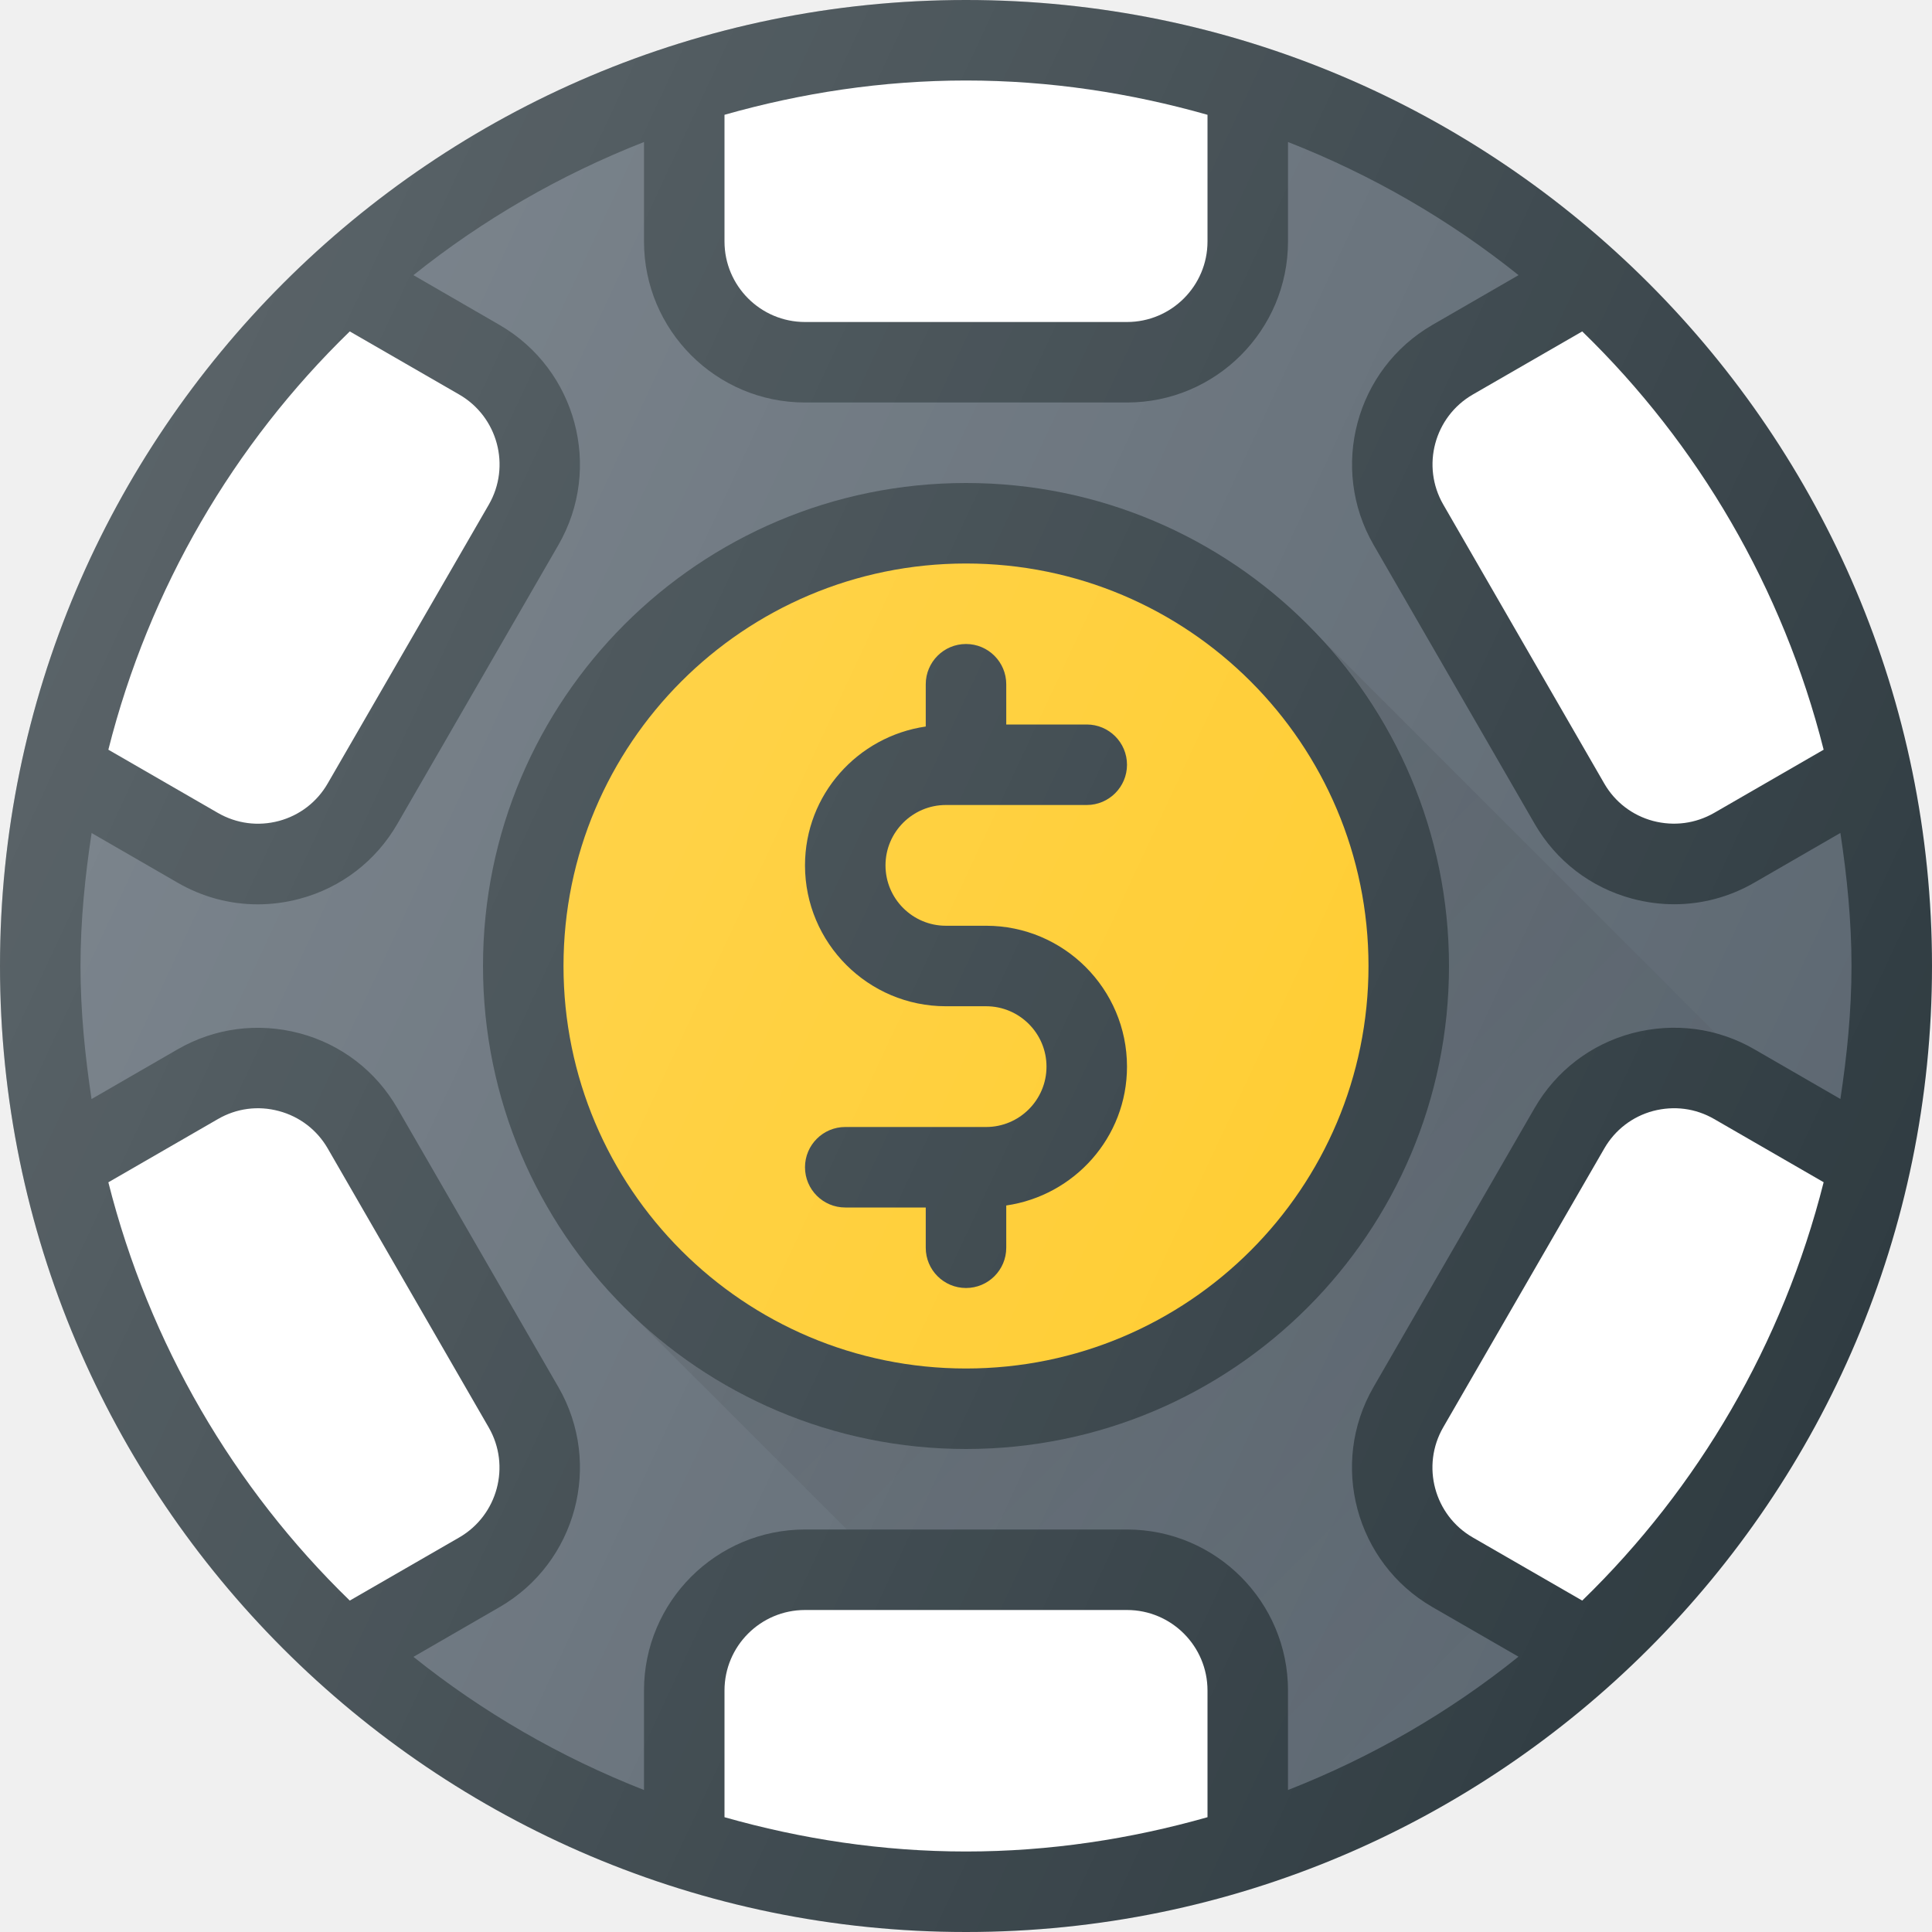
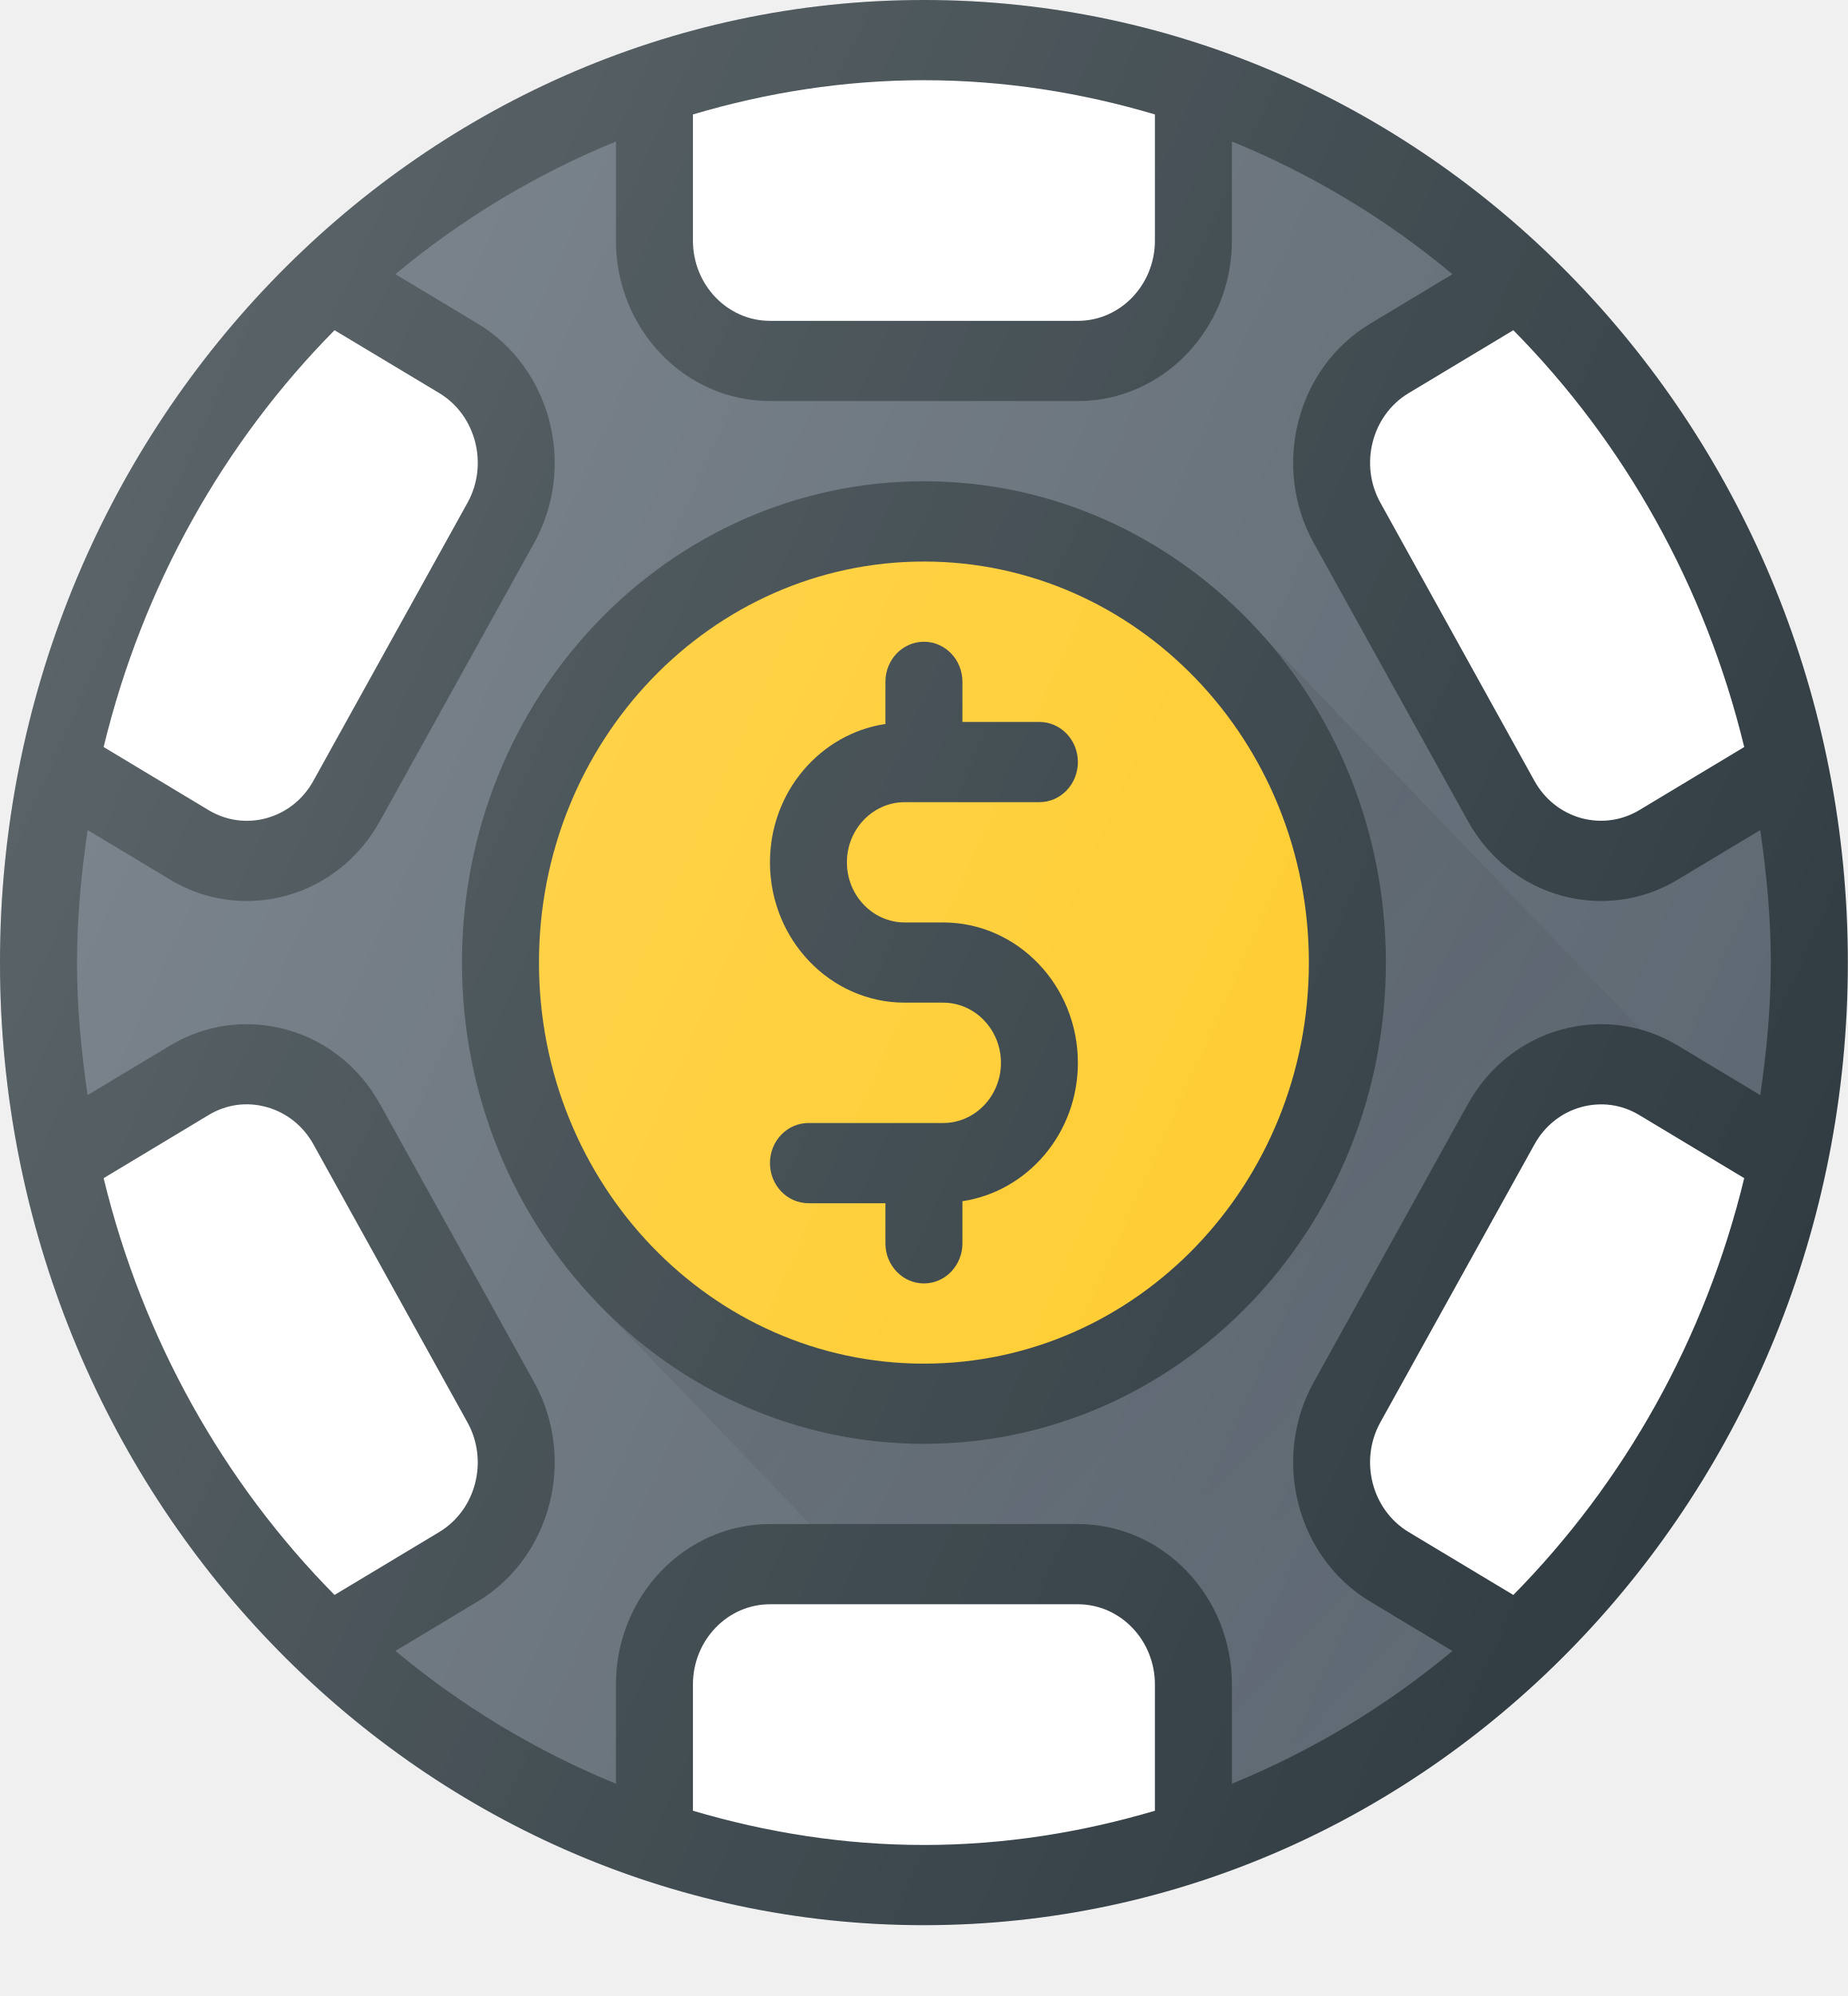
- <svg xmlns="http://www.w3.org/2000/svg" version="1.1" id="Layer_1" x="0px" y="0px" viewBox="0 0 24 24" enable-background="new 0 0 24 24" xml:space="preserve">
-   <g>
-     <path fill="#303C42" d="M12,0C5.383,0,0,5.383,0,12s5.383,12,12,12s12-5.383,12-12S18.617,0,12,0z" />
-     <path fill="#5C6771" d="M23,12c0,0.563-0.056,1.112-0.138,1.652l-1.068-0.617   c-0.461-0.267-1-0.336-1.518-0.2c-0.516,0.138-0.947,0.469-1.214,0.932l-2,3.464   c-0.551,0.955-0.223,2.18,0.731,2.732l1.07,0.617   C18.005,21.27,17.041,21.828,16,22.236V21c0-1.103-0.897-2-2-2h-4c-1.103,0-2,0.897-2,2   v1.236c-1.041-0.408-2.005-0.966-2.864-1.654l1.07-0.618   c0.954-0.552,1.282-1.777,0.731-2.732l-2-3.464   c-0.267-0.463-0.698-0.794-1.214-0.932c-0.518-0.137-1.056-0.067-1.518,0.2   l-1.068,0.617C1.056,13.112,1,12.563,1,12s0.056-1.112,0.138-1.652l1.068,0.617   c0.308,0.178,0.649,0.269,0.996,0.269c0.174,0,0.349-0.023,0.521-0.069   c0.516-0.138,0.947-0.469,1.214-0.932l2-3.464   c0.551-0.955,0.223-2.18-0.731-2.732L5.136,3.418   C5.995,2.73,6.959,2.172,8,1.764V3c0,1.103,0.897,2,2,2h4c1.103,0,2-0.897,2-2V1.764   c1.041,0.408,2.005,0.966,2.864,1.654l-1.07,0.618   c-0.954,0.552-1.282,1.777-0.731,2.732l2,3.464   c0.267,0.463,0.698,0.794,1.214,0.932c0.173,0.046,0.348,0.069,0.521,0.069   c0.347,0,0.688-0.091,0.996-0.269l1.068-0.617C22.944,10.888,23,11.437,23,12z" />
-     <path fill="#FFFFFF" d="M22.654,9.313l-1.36,0.785c-0.232,0.133-0.499,0.168-0.759,0.1   c-0.258-0.069-0.474-0.235-0.607-0.466l-1.999-3.464   c-0.276-0.478-0.111-1.09,0.365-1.366l1.361-0.785   C21.096,5.516,22.147,7.306,22.654,9.313z" />
-     <circle fill="#303C42" cx="12" cy="12" r="6" />
-     <circle fill="#FFCB29" cx="12" cy="12" r="5" />
-     <path fill="#303C42" d="M11.75,10h1.75c0.276,0,0.5-0.224,0.5-0.5S13.776,9,13.5,9h-1V8.5   C12.5,8.224,12.276,8,12,8s-0.5,0.224-0.5,0.5v0.525C10.654,9.148,10,9.871,10,10.75   c0,0.965,0.785,1.75,1.75,1.75h0.5c0.413,0,0.75,0.336,0.75,0.75S12.663,14,12.25,14H10.5   c-0.276,0-0.5,0.224-0.5,0.5s0.224,0.5,0.5,0.5h1v0.5c0,0.276,0.224,0.5,0.5,0.5s0.5-0.224,0.5-0.5   v-0.525C13.346,14.852,14,14.129,14,13.25c0-0.965-0.785-1.75-1.75-1.75h-0.5   c-0.413,0-0.75-0.336-0.75-0.75S11.337,10,11.75,10z" />
-     <path fill="#FFFFFF" d="M15,1.426V3c0,0.551-0.448,1-1,1h-4C9.448,4,9,3.551,9,3V1.426   C9.955,1.155,10.959,1,12,1S14.045,1.155,15,1.426z" />
-     <path fill="#FFFFFF" d="M19.655,19.883l-1.361-0.785c-0.477-0.276-0.642-0.889-0.366-1.367   l2.001-3.464c0.133-0.231,0.349-0.397,0.606-0.466   c0.261-0.068,0.527-0.034,0.759,0.1l1.36,0.785   C22.147,16.694,21.096,18.484,19.655,19.883z" />
-     <path fill="#FFFFFF" d="M4.345,4.117l1.361,0.785c0.477,0.276,0.642,0.889,0.366,1.367   L4.071,9.732c-0.133,0.231-0.349,0.397-0.606,0.466   c-0.259,0.069-0.526,0.034-0.759-0.1L1.346,9.313   C1.853,7.306,2.904,5.516,4.345,4.117z" />
-     <path fill="#FFFFFF" d="M1.346,14.687l1.36-0.785c0.231-0.134,0.499-0.17,0.759-0.1   c0.258,0.069,0.474,0.235,0.607,0.466l1.999,3.464   c0.276,0.478,0.111,1.09-0.365,1.366l-1.361,0.785   C2.904,18.484,1.853,16.694,1.346,14.687z" />
-     <path fill="#FFFFFF" d="M9,22.574V21c0-0.551,0.448-1,1-1h4c0.552,0,1,0.449,1,1v1.574   C14.045,22.845,13.041,23,12,23S9.955,22.845,9,22.574z" />
-     <linearGradient id="SVGID_1_" gradientUnits="userSpaceOnUse" x1="12.011" y1="12.012" x2="19.722" y2="19.723">
-       <stop offset="0" style="stop-color:#010101;stop-opacity:0.1" />
-       <stop offset="1" style="stop-color:#010101;stop-opacity:0" />
+ <svg xmlns="http://www.w3.org/2000/svg" width="25" height="27" viewBox="0 0 25 27" fill="none">
+   <path d="M12.5 0C5.607 0 0 5.841 0 13.021C0 20.2 5.607 26.042 12.5 26.042C19.393 26.042 25 20.2 25 13.021C25 5.841 19.393 0 12.5 0Z" fill="#303C42" />
+   <path d="M23.958 13.021C23.958 13.632 23.9 14.227 23.815 14.814L22.702 14.145C22.222 13.855 21.66 13.78 21.121 13.928C20.584 14.078 20.134 14.437 19.857 14.939L17.773 18.698C17.2 19.734 17.541 21.064 18.535 21.663L19.65 22.333C18.755 23.079 17.751 23.685 16.667 24.128V22.787C16.667 21.59 15.732 20.616 14.583 20.616H10.417C9.268 20.616 8.333 21.59 8.333 22.787V24.128C7.249 23.685 6.245 23.079 5.35 22.332L6.465 21.662C7.458 21.064 7.8 19.734 7.227 18.698L5.143 14.939C4.866 14.437 4.416 14.078 3.879 13.928C3.34 13.78 2.779 13.855 2.298 14.145L1.185 14.814C1.1 14.227 1.042 13.632 1.042 13.021C1.042 12.41 1.1 11.814 1.185 11.228L2.298 11.897C2.618 12.09 2.974 12.188 3.336 12.188C3.517 12.188 3.699 12.164 3.879 12.114C4.416 11.964 4.866 11.605 5.143 11.102L7.227 7.344C7.8 6.308 7.458 4.978 6.465 4.379L5.35 3.709C6.245 2.962 7.249 2.357 8.333 1.914V3.255C8.333 4.452 9.268 5.425 10.417 5.425H14.583C15.732 5.425 16.667 4.452 16.667 3.255V1.914C17.751 2.357 18.755 2.962 19.65 3.709L18.535 4.38C17.541 4.978 17.2 6.308 17.773 7.344L19.857 11.102C20.134 11.605 20.584 11.964 21.121 12.114C21.301 12.164 21.483 12.188 21.664 12.188C22.026 12.188 22.382 12.09 22.702 11.897L23.815 11.228C23.9 11.814 23.958 12.41 23.958 13.021Z" fill="#5C6771" />
+   <path d="M23.598 10.105L22.181 10.957C21.939 11.102 21.661 11.139 21.391 11.066C21.122 10.991 20.897 10.811 20.758 10.56L18.676 6.801C18.388 6.283 18.56 5.618 19.056 5.319L20.474 4.467C21.975 5.985 23.07 7.927 23.598 10.105Z" fill="white" />
+   <path d="M12.5 19.531C15.952 19.531 18.75 16.616 18.75 13.021C18.75 9.425 15.952 6.51 12.5 6.51C9.048 6.51 6.25 9.425 6.25 13.021C6.25 16.616 9.048 19.531 12.5 19.531Z" fill="#303C42" />
+   <path d="M12.5 18.446C15.377 18.446 17.708 16.017 17.708 13.021C17.708 10.024 15.377 7.596 12.5 7.596C9.624 7.596 7.292 10.024 7.292 13.021C7.292 16.017 9.624 18.446 12.5 18.446Z" fill="#FFCB29" />
+   <path d="M12.24 10.851H14.062C14.35 10.851 14.583 10.608 14.583 10.308C14.583 10.008 14.35 9.766 14.062 9.766H13.021V9.223C13.021 8.923 12.788 8.681 12.5 8.681C12.212 8.681 11.979 8.923 11.979 9.223V9.793C11.098 9.926 10.417 10.71 10.417 11.665C10.417 12.711 11.235 13.563 12.24 13.563H12.76C13.191 13.563 13.542 13.928 13.542 14.377C13.542 14.826 13.191 15.191 12.76 15.191H10.938C10.65 15.191 10.417 15.434 10.417 15.733C10.417 16.033 10.65 16.276 10.938 16.276H11.979V16.819C11.979 17.118 12.212 17.361 12.5 17.361C12.788 17.361 13.021 17.118 13.021 16.819V16.249C13.902 16.116 14.583 15.331 14.583 14.377C14.583 13.33 13.765 12.478 12.76 12.478H12.24C11.809 12.478 11.458 12.113 11.458 11.665C11.458 11.216 11.809 10.851 12.24 10.851Z" fill="#303C42" />
+   <path d="M15.625 1.548V3.255C15.625 3.853 15.158 4.34 14.583 4.34H10.417C9.842 4.34 9.375 3.853 9.375 3.255V1.548C10.37 1.253 11.416 1.085 12.5 1.085C13.584 1.085 14.63 1.253 15.625 1.548Z" fill="white" />
+   <path d="M20.474 21.575L19.056 20.723C18.56 20.423 18.388 19.759 18.675 19.24L20.759 15.482C20.897 15.231 21.122 15.051 21.391 14.976C21.662 14.902 21.94 14.939 22.181 15.085L23.598 15.937C23.07 18.114 21.974 20.056 20.474 21.575Z" fill="white" />
+   <path d="M4.526 4.467L5.944 5.318C6.44 5.618 6.612 6.283 6.325 6.801L4.241 10.56C4.103 10.811 3.878 10.991 3.609 11.066C3.34 11.141 3.061 11.102 2.819 10.957L1.402 10.105C1.93 7.927 3.025 5.985 4.526 4.467Z" fill="white" />
+   <path d="M1.402 15.937L2.819 15.085C3.06 14.939 3.339 14.9 3.609 14.976C3.878 15.051 4.103 15.231 4.242 15.482L6.324 19.24C6.612 19.759 6.44 20.424 5.944 20.723L4.526 21.575C3.025 20.056 1.93 18.114 1.402 15.937Z" fill="white" />
+   <path d="M9.375 24.494V22.786C9.375 22.188 9.842 21.701 10.417 21.701H14.583C15.158 21.701 15.625 22.188 15.625 22.786V24.494C14.63 24.788 13.584 24.957 12.5 24.957C11.416 24.957 10.37 24.788 9.375 24.494Z" fill="white" />
+   <path d="M16.955 8.462C18.064 9.638 18.75 11.247 18.75 13.021C18.75 16.611 15.946 19.531 12.5 19.531C10.783 19.531 9.226 18.806 8.095 17.634L10.958 20.616H14.583C15.732 20.616 16.667 21.59 16.667 22.787V24.128C17.751 23.685 18.755 23.079 19.65 22.332L18.535 21.663C17.541 21.064 17.2 19.734 17.773 18.698L19.857 14.939C20.134 14.437 20.584 14.078 21.121 13.928C21.486 13.828 21.86 13.838 22.213 13.94L16.955 8.462Z" fill="url(#paint0_linear_5_528)" />
+   <path d="M12.5 0C5.607 0 0 5.841 0 13.021C0 20.2 5.607 26.042 12.5 26.042C19.393 26.042 25 20.2 25 13.021C25 5.841 19.393 0 12.5 0Z" fill="url(#paint1_linear_5_528)" />
+   <defs>
+     <linearGradient id="paint0_linear_5_528" x1="12.511" y1="13.034" x2="20.872" y2="21.06" gradientUnits="userSpaceOnUse">
+       <stop stop-color="#010101" stop-opacity="0.1" />
+       <stop offset="1" stop-color="#010101" stop-opacity="0" />
    </linearGradient>
-     <path fill="url(#SVGID_1_)" d="M16.277,7.799C17.341,8.882,18,10.365,18,12c0,3.309-2.691,6-6,6   c-1.648,0-3.143-0.669-4.229-1.748L10.52,19H14c1.103,0,2,0.897,2,2v1.236   c1.041-0.408,2.005-0.966,2.864-1.654l-1.07-0.617   c-0.954-0.552-1.282-1.778-0.731-2.732l2-3.464   c0.267-0.463,0.698-0.794,1.214-0.932c0.351-0.092,0.709-0.083,1.049,0.011   L16.277,7.799z" />
-     <linearGradient id="SVGID_2_" gradientUnits="userSpaceOnUse" x1="1.125" y1="6.929" x2="22.875" y2="17.071">
-       <stop offset="0" style="stop-color:#FFFFFF;stop-opacity:0.2" />
-       <stop offset="1" style="stop-color:#FFFFFF;stop-opacity:0" />
+     <linearGradient id="paint1_linear_5_528" x1="1.172" y1="7.518" x2="24.15" y2="17.805" gradientUnits="userSpaceOnUse">
+       <stop stop-color="white" stop-opacity="0.2" />
+       <stop offset="1" stop-color="white" stop-opacity="0" />
    </linearGradient>
-     <path fill="url(#SVGID_2_)" d="M12,0C5.383,0,0,5.383,0,12s5.383,12,12,12s12-5.383,12-12S18.617,0,12,0z" />
-   </g>
-   <g>
- </g>
-   <g>
- </g>
-   <g>
- </g>
-   <g>
- </g>
-   <g>
- </g>
-   <g>
- </g>
-   <g>
- </g>
-   <g>
- </g>
-   <g>
- </g>
-   <g>
- </g>
-   <g>
- </g>
-   <g>
- </g>
-   <g>
- </g>
-   <g>
- </g>
-   <g>
- </g>
+   </defs>
</svg>
